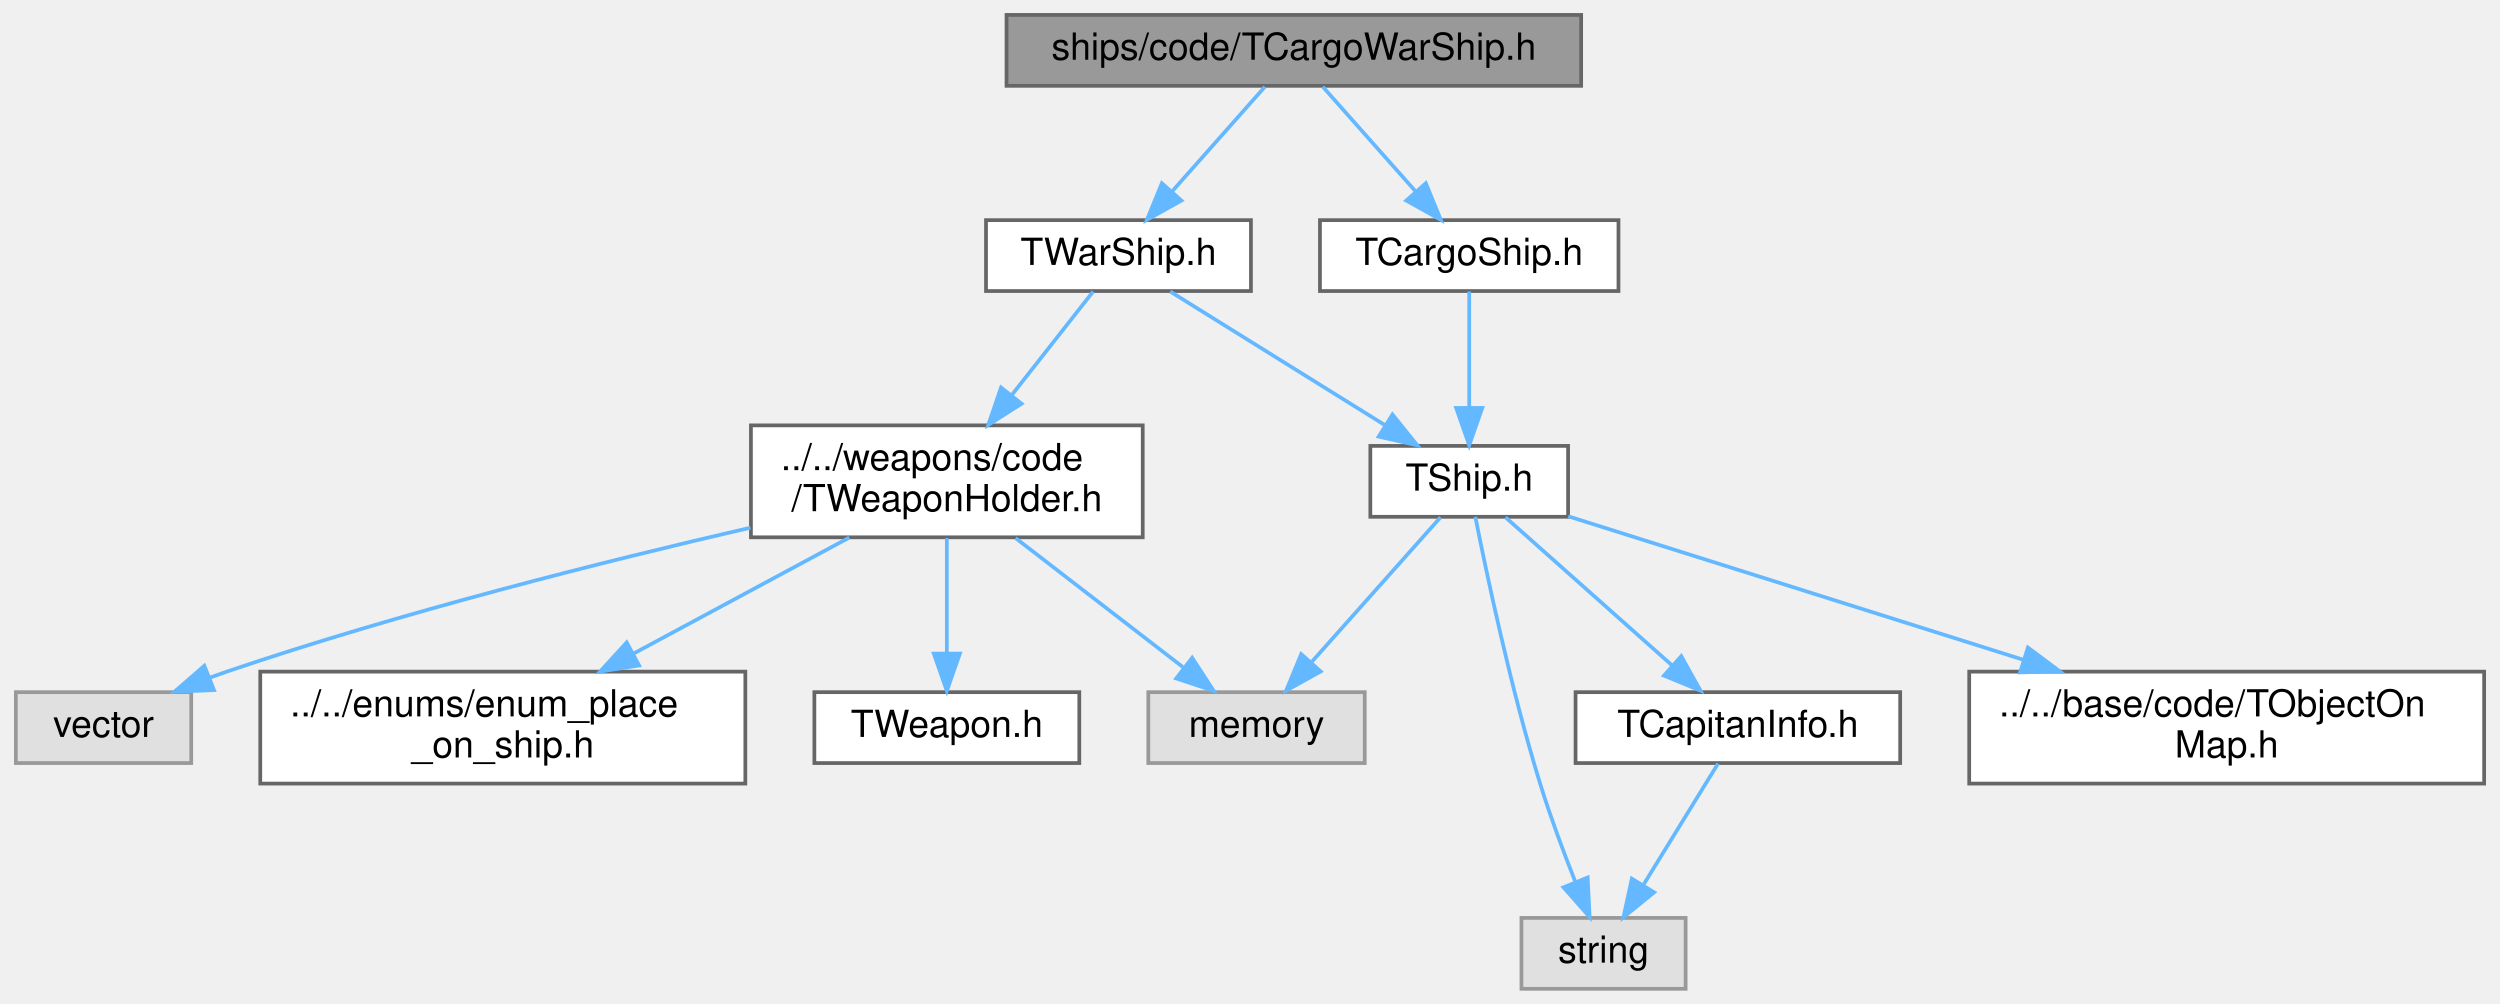
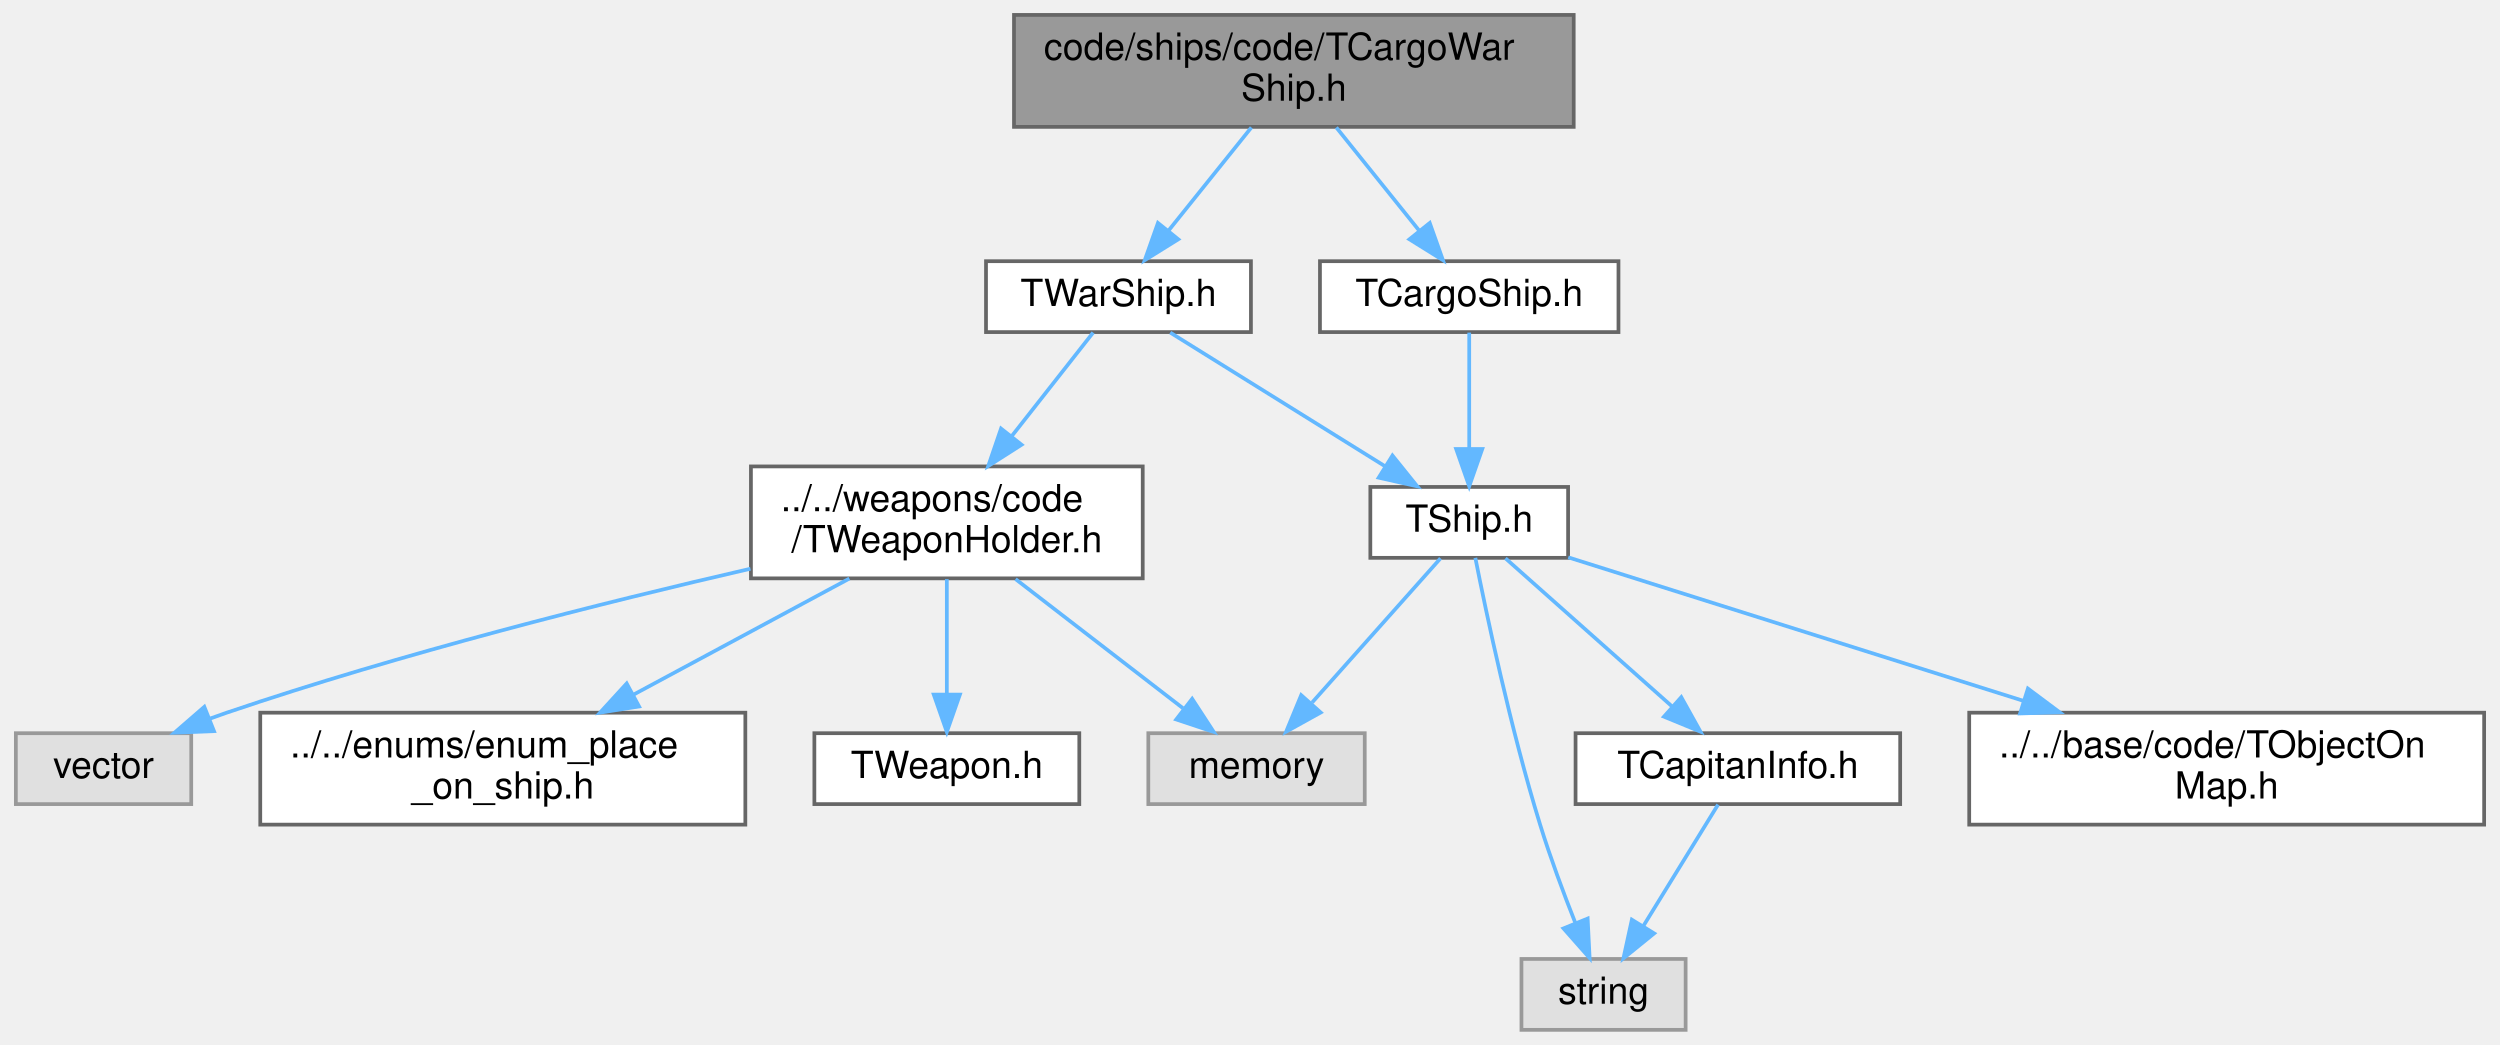
- <svg xmlns="http://www.w3.org/2000/svg" xmlns:xlink="http://www.w3.org/1999/xlink" width="670pt" height="269pt" viewBox="0.00 0.00 669.50 269.00">
-   <g id="graph0" class="graph" transform="scale(1 1) rotate(0) translate(4 265)">
+ <svg xmlns="http://www.w3.org/2000/svg" xmlns:xlink="http://www.w3.org/1999/xlink" width="670pt" height="280pt" viewBox="0.00 0.00 669.50 280.00">
+   <g id="graph0" class="graph" transform="scale(1 1) rotate(0) translate(4 276)">
    <g id="node1" class="node">
      <g id="a_node1">
        <a xlink:title=" ">
-           <polygon fill="#999999" stroke="#666666" points="419.5,-261 265.5,-261 265.5,-242 419.5,-242 419.5,-261" />
-           <text text-anchor="middle" x="342.5" y="-249" font-family="Helvetica,sans-Serif" font-size="10.00">ships/code/TCargoWarShip.h</text>
+           <polygon fill="#999999" stroke="#666666" points="417.5,-272 267.5,-272 267.5,-242 417.5,-242 417.5,-272" />
+           <text text-anchor="start" x="275.5" y="-260" font-family="Helvetica,sans-Serif" font-size="10.00">code/ships/code/TCargoWar</text>
+           <text text-anchor="middle" x="342.5" y="-249" font-family="Helvetica,sans-Serif" font-size="10.00">Ship.h</text>
        </a>
      </g>
    </g>
    <g id="node2" class="node">
      <g id="a_node2">
        <a xlink:href="../../d0/d2a/TWarShip_8h.html" target="_top" xlink:title=" ">
          <polygon fill="white" stroke="#666666" points="331,-206 260,-206 260,-187 331,-187 331,-206" />
          <text text-anchor="middle" x="295.5" y="-194" font-family="Helvetica,sans-Serif" font-size="10.00">TWarShip.h</text>
        </a>
      </g>
    </g>
    <g id="edge1" class="edge">
-       <path fill="none" stroke="#63b8ff" d="M334.74,-241.75C328.03,-234.18 318.16,-223.05 309.99,-213.84" />
-       <polygon fill="#63b8ff" stroke="#63b8ff" points="312.37,-211.25 303.12,-206.09 307.13,-215.89 312.37,-211.25" />
+       <path fill="none" stroke="#63b8ff" d="M331.12,-241.84C324.44,-233.52 315.95,-222.96 308.94,-214.23" />
+       <polygon fill="#63b8ff" stroke="#63b8ff" points="311.53,-211.87 302.54,-206.27 306.08,-216.25 311.53,-211.87" />
    </g>
    <g id="node12" class="node">
      <g id="a_node12">
        <a xlink:href="../../d3/d7f/TCargoShip_8h.html" target="_top" xlink:title=" ">
          <polygon fill="white" stroke="#666666" points="429.5,-206 349.5,-206 349.5,-187 429.5,-187 429.5,-206" />
          <text text-anchor="middle" x="389.5" y="-194" font-family="Helvetica,sans-Serif" font-size="10.00">TCargoShip.h</text>
        </a>
      </g>
    </g>
    <g id="edge13" class="edge">
-       <path fill="none" stroke="#63b8ff" d="M350.26,-241.75C356.97,-234.18 366.84,-223.05 375.01,-213.84" />
-       <polygon fill="#63b8ff" stroke="#63b8ff" points="377.87,-215.89 381.88,-206.09 372.63,-211.25 377.87,-215.89" />
+       <path fill="none" stroke="#63b8ff" d="M353.88,-241.84C360.56,-233.52 369.05,-222.96 376.06,-214.23" />
+       <polygon fill="#63b8ff" stroke="#63b8ff" points="378.92,-216.25 382.46,-206.27 373.47,-211.87 378.92,-216.25" />
    </g>
    <g id="node3" class="node">
      <g id="a_node3">
        <a xlink:href="../../dc/d2c/TWeaponHolder_8h.html" target="_top" xlink:title=" ">
          <polygon fill="white" stroke="#666666" points="302,-151 197,-151 197,-121 302,-121 302,-151" />
          <text text-anchor="start" x="205" y="-139" font-family="Helvetica,sans-Serif" font-size="10.00">../../weapons/code</text>
          <text text-anchor="middle" x="249.5" y="-128" font-family="Helvetica,sans-Serif" font-size="10.00">/TWeaponHolder.h</text>
        </a>
      </g>
    </g>
    <g id="edge2" class="edge">
      <path fill="none" stroke="#63b8ff" d="M288.71,-186.87C282.99,-179.59 274.55,-168.85 266.96,-159.2" />
      <polygon fill="#63b8ff" stroke="#63b8ff" points="269.53,-156.81 260.6,-151.11 264.03,-161.14 269.53,-156.81" />
    </g>
    <g id="node8" class="node">
      <g id="a_node8">
        <a xlink:href="../../d0/d93/TShip_8h.html" target="_top" xlink:title=" ">
          <polygon fill="white" stroke="#666666" points="416,-145.5 363,-145.5 363,-126.5 416,-126.5 416,-145.5" />
          <text text-anchor="middle" x="389.5" y="-133.5" font-family="Helvetica,sans-Serif" font-size="10.00">TShip.h</text>
        </a>
      </g>
    </g>
    <g id="edge7" class="edge">
      <path fill="none" stroke="#63b8ff" d="M309.37,-186.87C324.5,-177.45 348.96,-162.23 366.88,-151.08" />
      <polygon fill="#63b8ff" stroke="#63b8ff" points="368.93,-153.92 375.57,-145.67 365.23,-147.98 368.93,-153.92" />
    </g>
    <g id="node4" class="node">
      <g id="a_node4">
        <a xlink:title=" ">
          <polygon fill="#e0e0e0" stroke="#999999" points="361.5,-79.5 303.5,-79.5 303.5,-60.5 361.5,-60.5 361.5,-79.5" />
          <text text-anchor="middle" x="332.5" y="-67.5" font-family="Helvetica,sans-Serif" font-size="10.00">memory</text>
        </a>
      </g>
    </g>
    <g id="edge3" class="edge">
      <path fill="none" stroke="#63b8ff" d="M267.92,-120.8C281.24,-110.53 299.21,-96.67 312.81,-86.18" />
      <polygon fill="#63b8ff" stroke="#63b8ff" points="315.25,-88.72 321.03,-79.84 310.97,-83.18 315.25,-88.72" />
    </g>
    <g id="node5" class="node">
      <g id="a_node5">
        <a xlink:title=" ">
          <polygon fill="#e0e0e0" stroke="#999999" points="47,-79.5 0,-79.5 0,-60.5 47,-60.5 47,-79.5" />
          <text text-anchor="middle" x="23.5" y="-67.5" font-family="Helvetica,sans-Serif" font-size="10.00">vector</text>
        </a>
      </g>
    </g>
    <g id="edge4" class="edge">
      <path fill="none" stroke="#63b8ff" d="M196.87,-123.58C157.71,-114.56 103.2,-100.86 56.5,-85 55.06,-84.51 53.6,-83.99 52.13,-83.45" />
      <polygon fill="#63b8ff" stroke="#63b8ff" points="53.1,-80.06 42.51,-79.63 50.51,-86.57 53.1,-80.06" />
    </g>
    <g id="node6" class="node">
      <g id="a_node6">
        <a xlink:href="../../d8/d66/enum__place__on__ship_8h.html" target="_top" xlink:title=" ">
          <polygon fill="white" stroke="#666666" points="195.5,-85 65.5,-85 65.5,-55 195.5,-55 195.5,-85" />
          <text text-anchor="start" x="73.5" y="-73" font-family="Helvetica,sans-Serif" font-size="10.00">../../enums/enum_place</text>
          <text text-anchor="middle" x="130.5" y="-62" font-family="Helvetica,sans-Serif" font-size="10.00">_on_ship.h</text>
        </a>
      </g>
    </g>
    <g id="edge5" class="edge">
      <path fill="none" stroke="#63b8ff" d="M223.38,-120.95C206.41,-111.83 184.08,-99.82 165.57,-89.86" />
      <polygon fill="#63b8ff" stroke="#63b8ff" points="167.02,-86.67 156.55,-85.01 163.7,-92.83 167.02,-86.67" />
    </g>
    <g id="node7" class="node">
      <g id="a_node7">
        <a xlink:href="../../d0/df8/TWeapon_8h.html" target="_top" xlink:title=" ">
          <polygon fill="white" stroke="#666666" points="285,-79.5 214,-79.5 214,-60.5 285,-60.5 285,-79.5" />
          <text text-anchor="middle" x="249.5" y="-67.5" font-family="Helvetica,sans-Serif" font-size="10.00">TWeapon.h</text>
        </a>
      </g>
    </g>
    <g id="edge6" class="edge">
      <path fill="none" stroke="#63b8ff" d="M249.5,-120.8C249.5,-111.7 249.5,-99.79 249.5,-89.9" />
      <polygon fill="#63b8ff" stroke="#63b8ff" points="253,-89.84 249.5,-79.84 246,-89.84 253,-89.84" />
    </g>
    <g id="edge9" class="edge">
      <path fill="none" stroke="#63b8ff" d="M381.81,-126.37C373.02,-116.5 358.43,-100.11 347.39,-87.72" />
      <polygon fill="#63b8ff" stroke="#63b8ff" points="349.7,-85.05 340.43,-79.91 344.47,-89.7 349.7,-85.05" />
    </g>
    <g id="node9" class="node">
      <g id="a_node9">
        <a xlink:title=" ">
          <polygon fill="#e0e0e0" stroke="#999999" points="447.5,-19 403.5,-19 403.5,0 447.5,0 447.5,-19" />
          <text text-anchor="middle" x="425.5" y="-7" font-family="Helvetica,sans-Serif" font-size="10.00">string</text>
        </a>
      </g>
    </g>
    <g id="edge8" class="edge">
      <path fill="none" stroke="#63b8ff" d="M391.14,-126.49C394.05,-111.77 400.59,-80.65 408.5,-55 411.21,-46.21 414.78,-36.65 417.94,-28.66" />
      <polygon fill="#63b8ff" stroke="#63b8ff" points="421.24,-29.83 421.77,-19.25 414.76,-27.19 421.24,-29.83" />
    </g>
    <g id="node10" class="node">
      <g id="a_node10">
        <a xlink:href="../../de/da2/TCapitanInfo_8h.html" target="_top" xlink:title=" ">
          <polygon fill="white" stroke="#666666" points="505,-79.5 418,-79.5 418,-60.5 505,-60.5 505,-79.5" />
          <text text-anchor="middle" x="461.5" y="-67.5" font-family="Helvetica,sans-Serif" font-size="10.00">TCapitanInfo.h</text>
        </a>
      </g>
    </g>
    <g id="edge10" class="edge">
      <path fill="none" stroke="#63b8ff" d="M399.21,-126.37C410.63,-116.21 429.82,-99.16 443.89,-86.65" />
      <polygon fill="#63b8ff" stroke="#63b8ff" points="446.33,-89.16 451.48,-79.91 441.68,-83.93 446.33,-89.16" />
    </g>
    <g id="node11" class="node">
      <g id="a_node11">
        <a xlink:href="../../dc/d06/TObjectOnMap_8h.html" target="_top" xlink:title=" ">
          <polygon fill="white" stroke="#666666" points="661.5,-85 523.5,-85 523.5,-55 661.5,-55 661.5,-85" />
          <text text-anchor="start" x="531.5" y="-73" font-family="Helvetica,sans-Serif" font-size="10.00">../../base/code/TObjectOn</text>
          <text text-anchor="middle" x="592.5" y="-62" font-family="Helvetica,sans-Serif" font-size="10.00">Map.h</text>
        </a>
      </g>
    </g>
    <g id="edge12" class="edge">
      <path fill="none" stroke="#63b8ff" d="M416.04,-126.63C446.85,-116.92 498.49,-100.64 537.96,-88.19" />
      <polygon fill="#63b8ff" stroke="#63b8ff" points="539.23,-91.46 547.72,-85.12 537.13,-84.79 539.23,-91.46" />
    </g>
    <g id="edge11" class="edge">
      <path fill="none" stroke="#63b8ff" d="M456.19,-60.37C450.92,-51.81 442.71,-38.47 436.11,-27.74" />
      <polygon fill="#63b8ff" stroke="#63b8ff" points="439.06,-25.85 430.83,-19.17 433.09,-29.52 439.06,-25.85" />
    </g>
    <g id="edge14" class="edge">
      <path fill="none" stroke="#63b8ff" d="M389.5,-186.87C389.5,-178.75 389.5,-166.31 389.5,-155.89" />
      <polygon fill="#63b8ff" stroke="#63b8ff" points="393,-155.67 389.5,-145.67 386,-155.67 393,-155.67" />
    </g>
  </g>
</svg>
